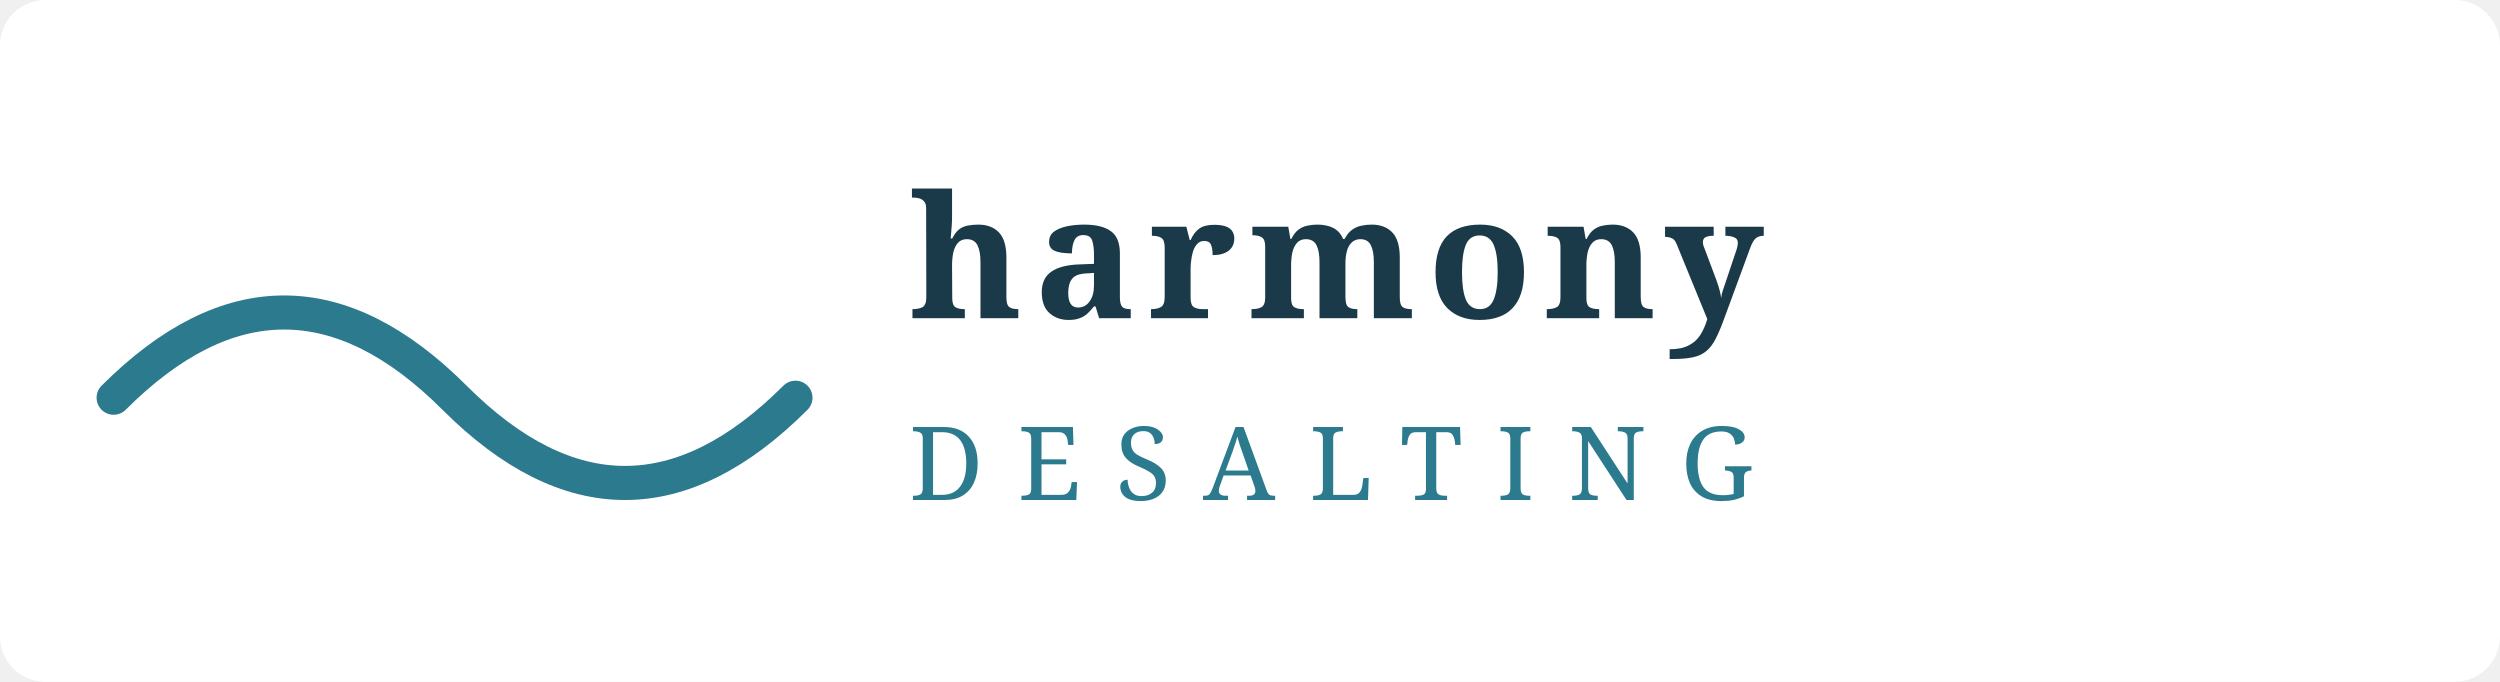
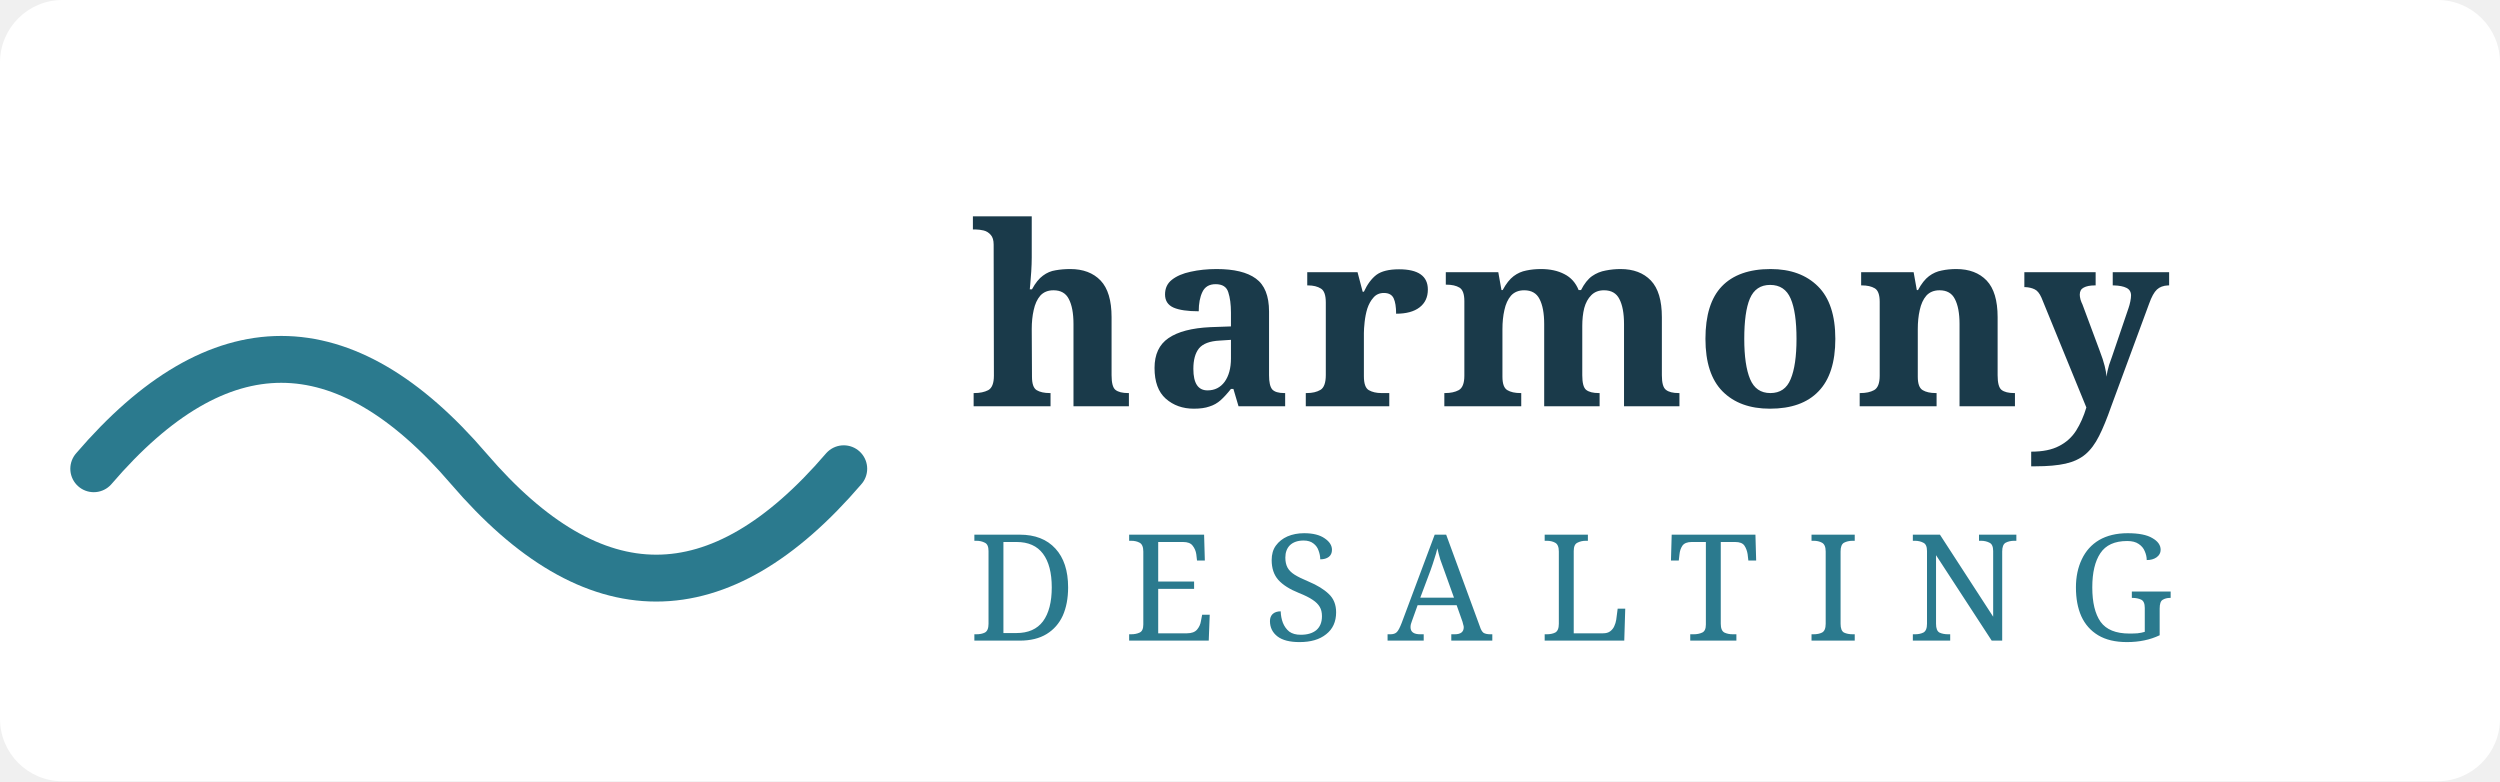
- <svg xmlns="http://www.w3.org/2000/svg" viewBox="0 0 220 60" width="220" height="60">
-   <rect width="220" height="60" fill="white" rx="4" />
-   <path d="M10 35 Q25 20 40 35 Q55 50 70 35" fill="none" stroke="#2B7A8E" stroke-width="3" stroke-linecap="round" />
-   <text x="80" y="28" font-family="Georgia, serif" font-size="15" font-weight="700" fill="#1a3a4a" letter-spacing="1">harmony</text>
-   <text x="80" y="44" font-family="Georgia, serif" font-size="9" fill="#2B7A8E" letter-spacing="3">DESALTING</text>
+ <svg xmlns="http://www.w3.org/2000/svg" viewBox="0 0 160 50" width="160" height="50">
+   <rect width="160" height="50" fill="white" rx="4" />
+   <path d="M6 30 Q18 16 30 30 Q42 44 54 30" fill="none" stroke="#2B7A8E" stroke-width="3" stroke-linecap="round" />
+   <text x="62" y="26" font-family="Georgia, serif" font-size="16" font-weight="700" fill="#1a3a4a" letter-spacing="0.5">harmony</text>
+   <text x="62" y="41" font-family="Georgia, serif" font-size="9.5" fill="#2B7A8E" letter-spacing="3">DESALTING</text>
</svg>
